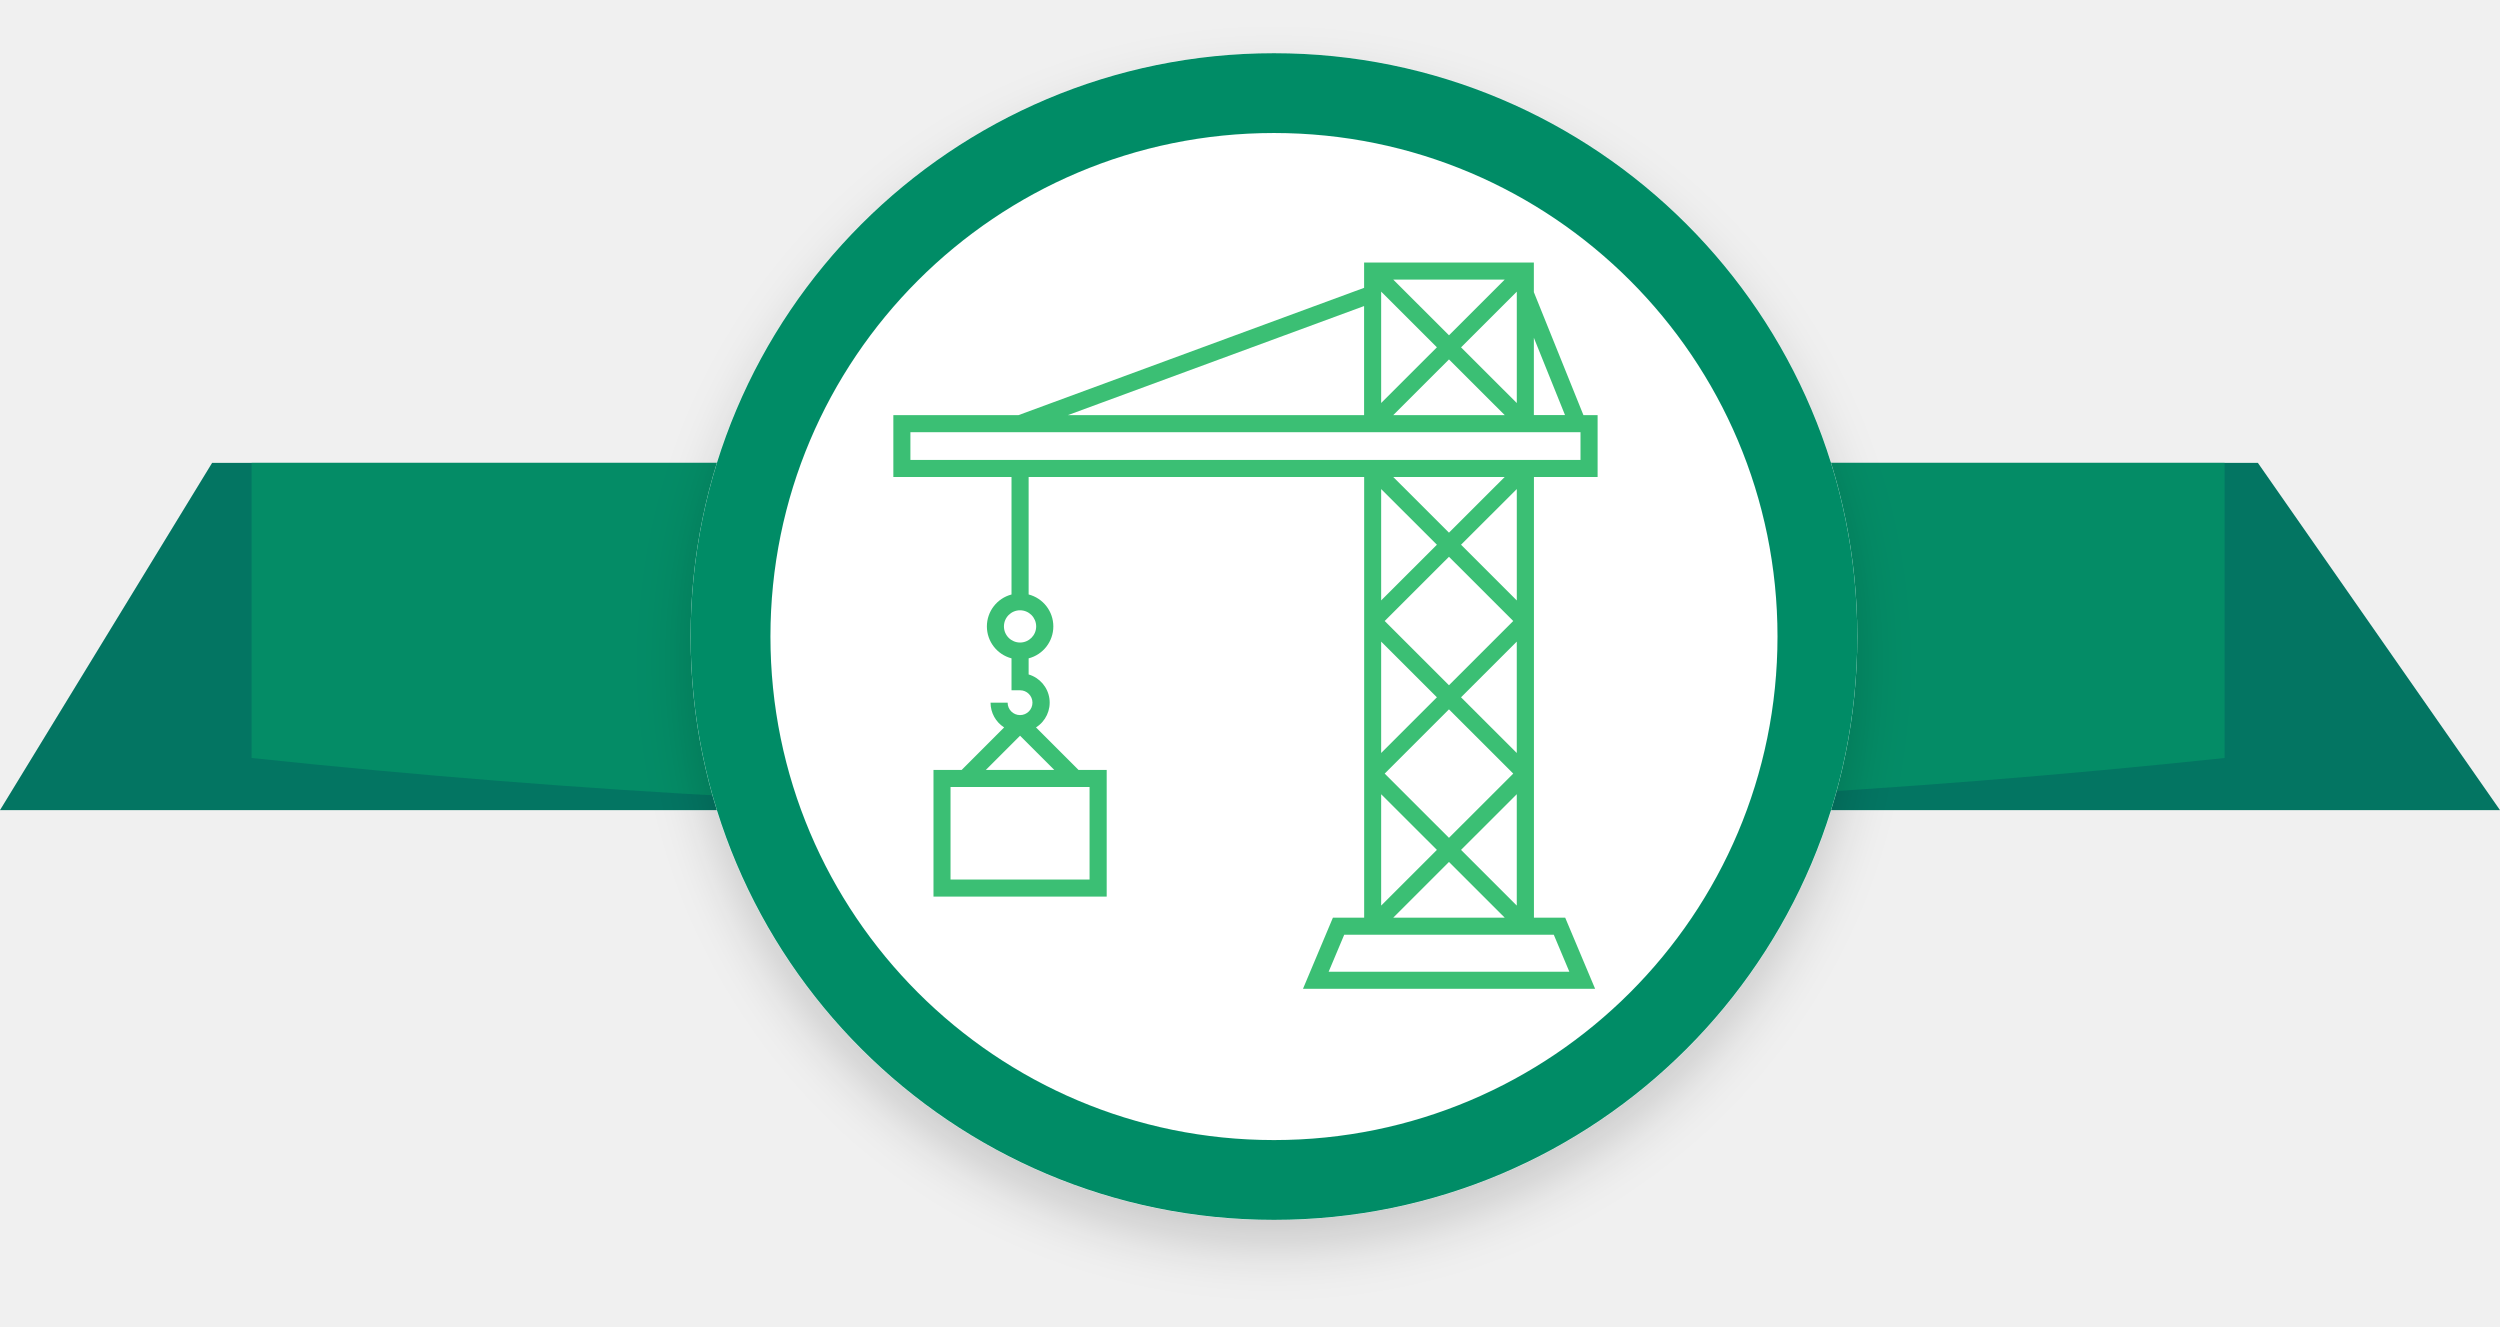
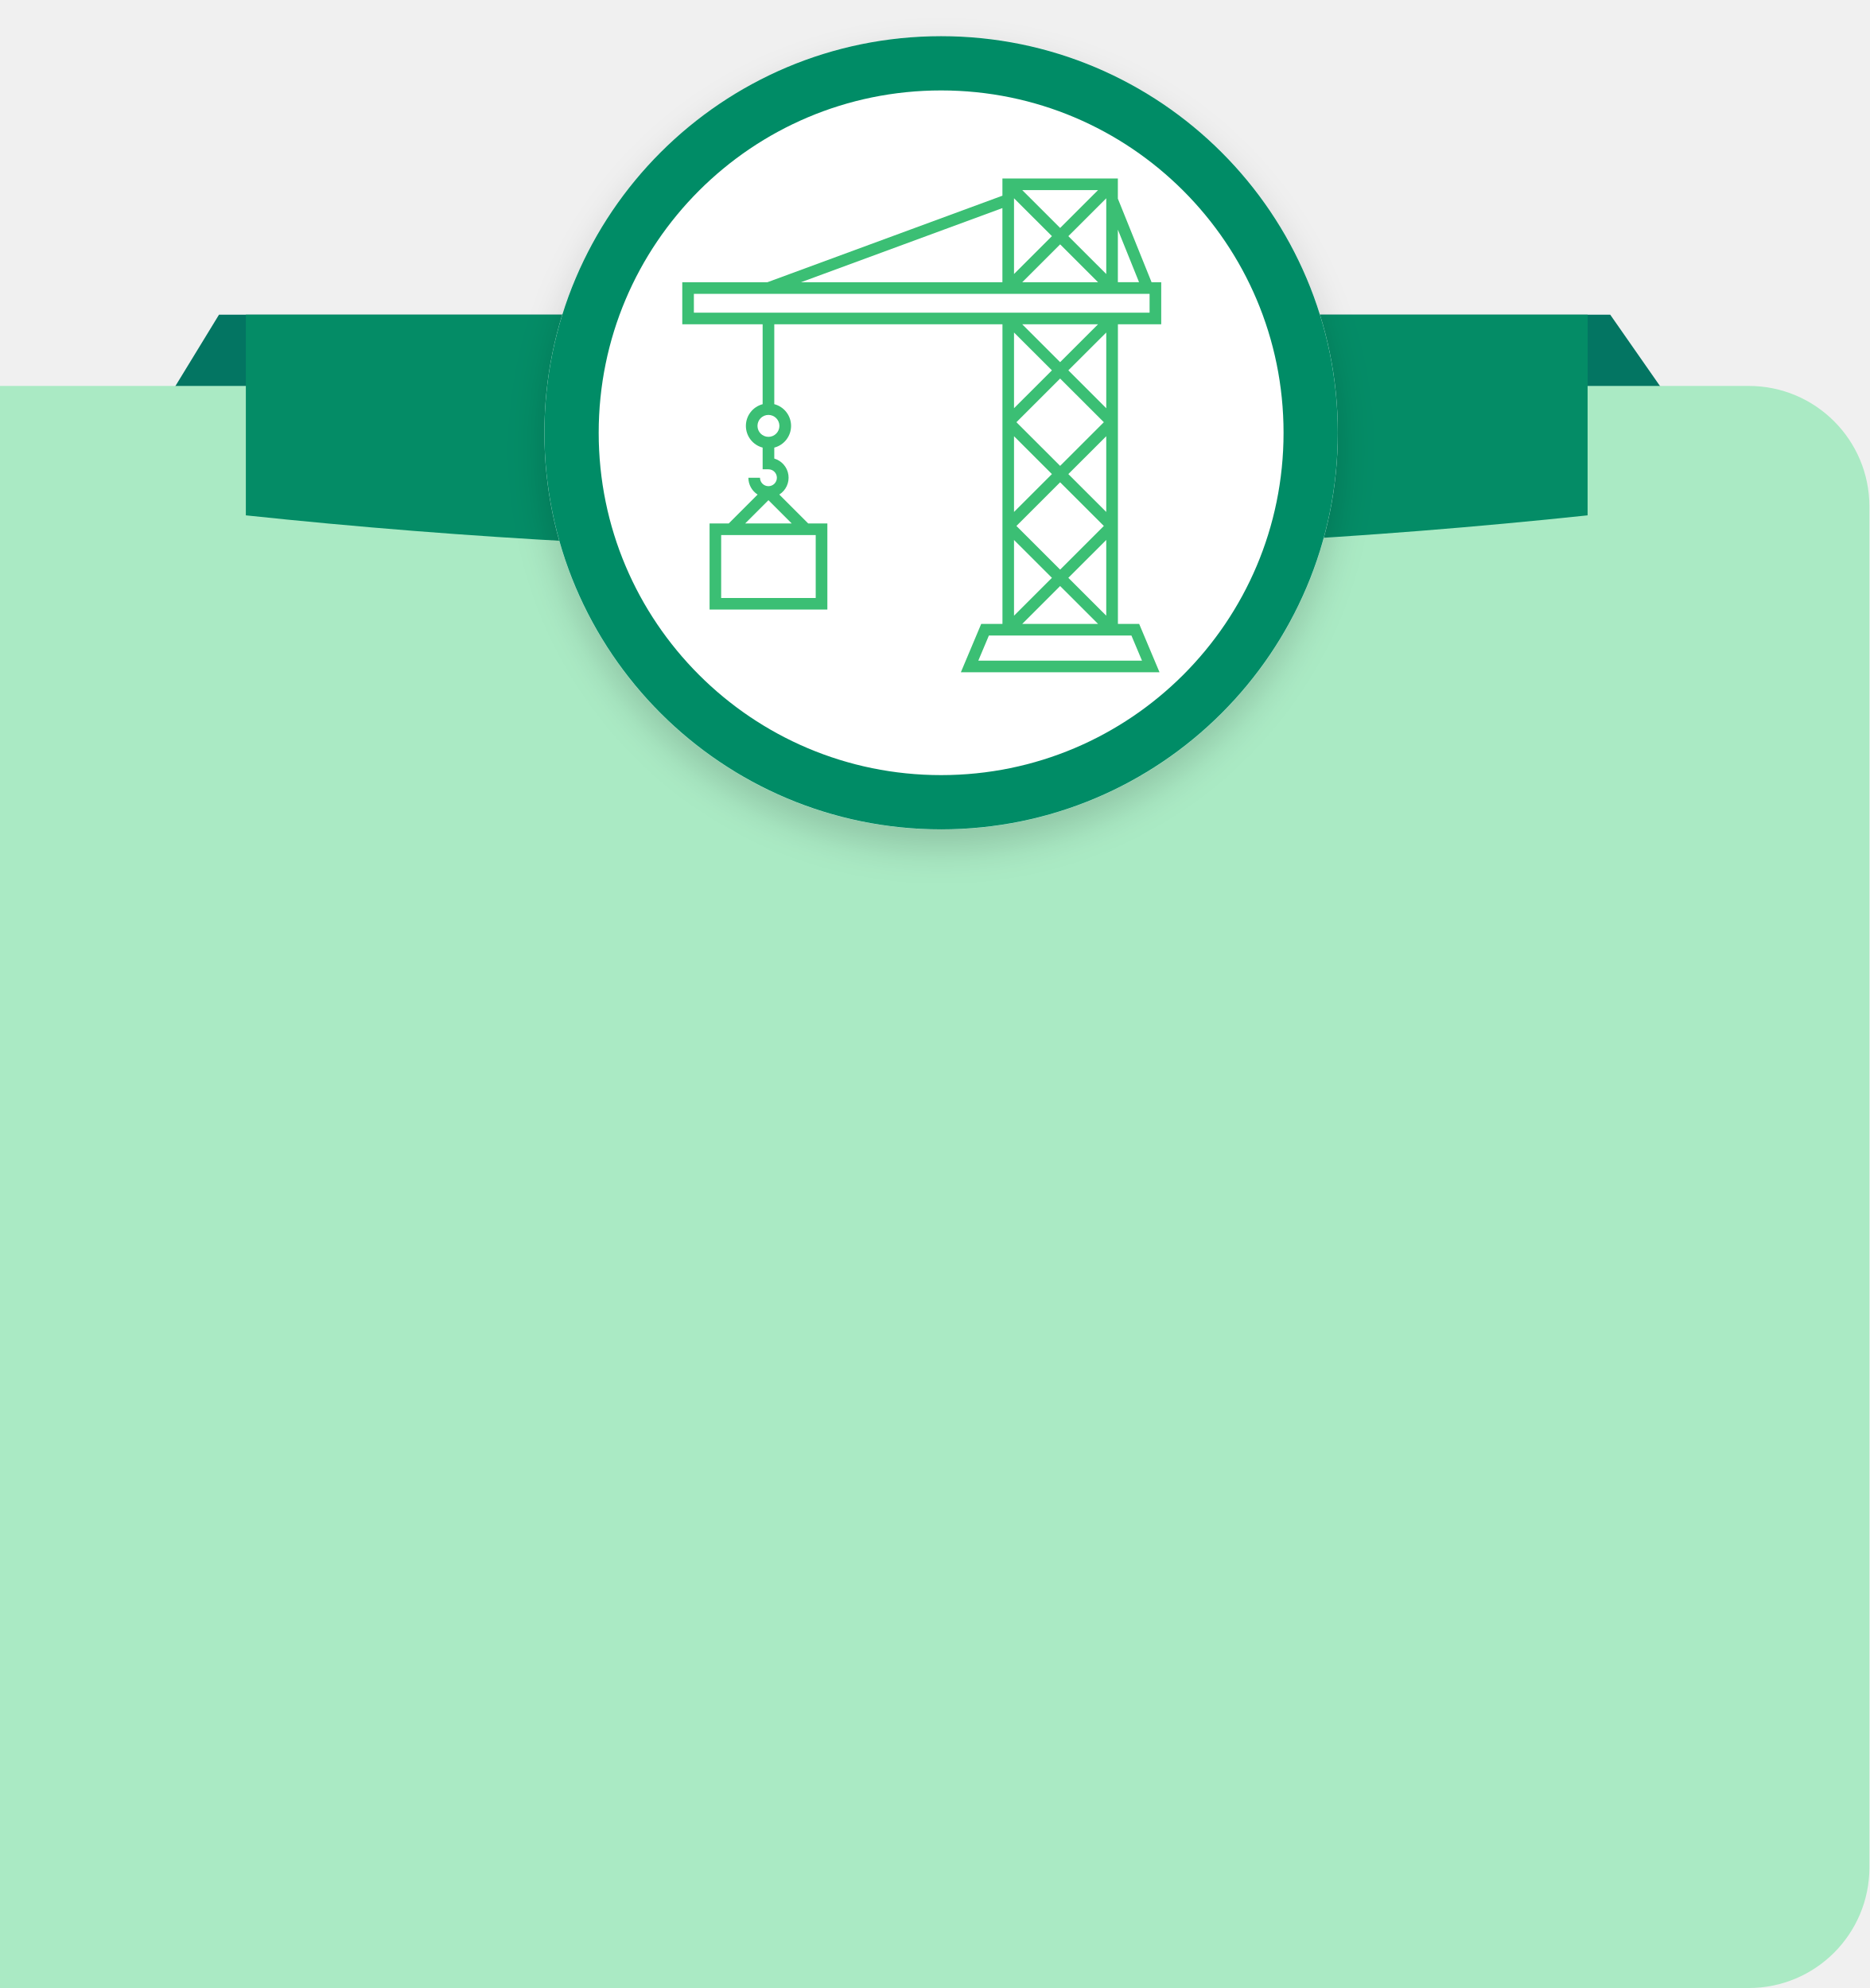
- <svg xmlns="http://www.w3.org/2000/svg" width="281.932" height="149.568" viewBox="0 0 281.932 149.568">
+ <svg xmlns="http://www.w3.org/2000/svg" width="310" height="329.751" viewBox="0 0 310 329.751">
  <defs>
-     <filter id="Elipse_4978" x="68.887" y="0" width="149.568" height="149.568" filterUnits="userSpaceOnUse">
+     <filter id="Elipse_4978" x="81.281" y="0" width="149.568" height="149.568" filterUnits="userSpaceOnUse">
      <feOffset dy="3" input="SourceAlpha" />
      <feGaussianBlur stdDeviation="3" result="blur" />
      <feFlood flood-opacity="0.161" />
      <feComposite operator="in" in2="blur" />
      <feComposite in="SourceGraphic" />
    </filter>
  </defs>
-   <g id="Grupo_113622" data-name="Grupo 113622" transform="translate(-1120.895 -1824)">
+   <g id="Grupo_113622" data-name="Grupo 113622" transform="translate(-1108.5 -1824)">
    <g id="Grupo_56211" data-name="Grupo 56211" transform="translate(1120.895 1876.204)">
      <g id="Grupo_56119" data-name="Grupo 56119">
        <path id="Trazado_184960" data-name="Trazado 184960" d="M137.854,173.7l-23.921,39.16H216.947V173.7Z" transform="translate(-113.934 -173.704)" fill="#037562" />
        <path id="Trazado_184961" data-name="Trazado 184961" d="M258.423,173.7l27.305,39.16H179.33V173.7Z" transform="translate(-3.796 -173.704)" fill="#037562" />
      </g>
    </g>
+     <path id="Background" d="M0,0H290a20,20,0,0,1,20,20V245.736a20,20,0,0,1-20,20H0a0,0,0,0,1,0,0V0A0,0,0,0,1,0,0Z" transform="translate(1108.5 1888.016)" fill="#aaeac4" />
    <path id="Trazado_149754" data-name="Trazado 149754" d="M349.51,206.98h0a1054.865,1054.865,0,0,1-222.5,0h0V173.7h222.5Z" transform="translate(1022.258 1702.501)" fill="#048c66" />
    <g id="Grupo_113253" data-name="Grupo 113253">
-       <g transform="matrix(1, 0, 0, 1, 1120.89, 1824)" filter="url(#Elipse_4978)">
-         <g id="Elipse_4978-2" data-name="Elipse 4978" transform="translate(77.89 6)" fill="#fff" stroke="#048c66" stroke-width="9">
+       <g transform="matrix(1, 0, 0, 1, 1108.5, 1824)" filter="url(#Elipse_4978)">
+         <g id="Elipse_4978-2" data-name="Elipse 4978" transform="translate(90.28 6)" fill="#fff" stroke="#048c66" stroke-width="9">
          <circle cx="65.784" cy="65.784" r="65.784" stroke="none" />
          <circle cx="65.784" cy="65.784" r="61.284" fill="none" />
        </g>
      </g>
      <path id="Trazado_191871" data-name="Trazado 191871" d="M583.714,157.537v-6.978h-1.6l-5.59-13.866V133.35H557.381v2.856l-38.968,14.353H504.292v6.978h13.326V170.79a3.722,3.722,0,0,0,0,7.2v3.6h.963a1.4,1.4,0,1,1-1.4,1.4h-1.927a3.315,3.315,0,0,0,1.531,2.789L512,190.571h-3.181v14.285h19.533V190.571h-3.181l-4.791-4.791a3.309,3.309,0,0,0-.831-5.972v-1.816a3.723,3.723,0,0,0,0-7.206v-13.25h37.838v49.7h-3.524l-3.374,8.02h32.943l-3.374-8.02h-3.524v-49.7Zm-57.294,45.4H510.741V192.5H526.42Zm-11.7-12.361,3.861-3.861,3.861,3.861ZM520.4,174.39a1.818,1.818,0,1,1-1.819-1.819A1.821,1.821,0,0,1,520.4,174.39Zm45.19-9.213-6.286,6.281V158.9Zm-4.925-7.641h12.572l-6.286,6.281Zm6.286,9,7.249,7.243-7.249,7.244-7.248-7.244Zm-7.647,9.566,6.286,6.281-6.286,6.281Zm7.647,7.641,7.249,7.244-7.249,7.244-7.248-7.244Zm-1.361,15.848-6.286,6.281V193.314Zm1.361,1.361,6.286,6.28H560.669Zm1.361-1.361,6.286-6.28v12.561Zm6.286-10.926-6.286-6.281,6.286-6.281Zm-6.286-23.49L574.6,158.9v12.563Zm11.726-14.619h-3.513v-8.718Zm-20.734-13.922,6.286,6.28-6.286,6.281ZM574.6,149.2l-6.286-6.281,6.286-6.28Zm-7.647-7.641-6.286-6.281h12.572Zm0,2.721,6.286,6.281H560.669Zm-9.574-6.019v12.3h-33.4Zm-51.163,14.226h75.569v3.127H506.217Zm72.557,56.676,1.754,4.169H553.382l1.755-4.169Z" transform="translate(717.348 1720.253)" fill="#3bbf74" />
    </g>
  </g>
</svg>
